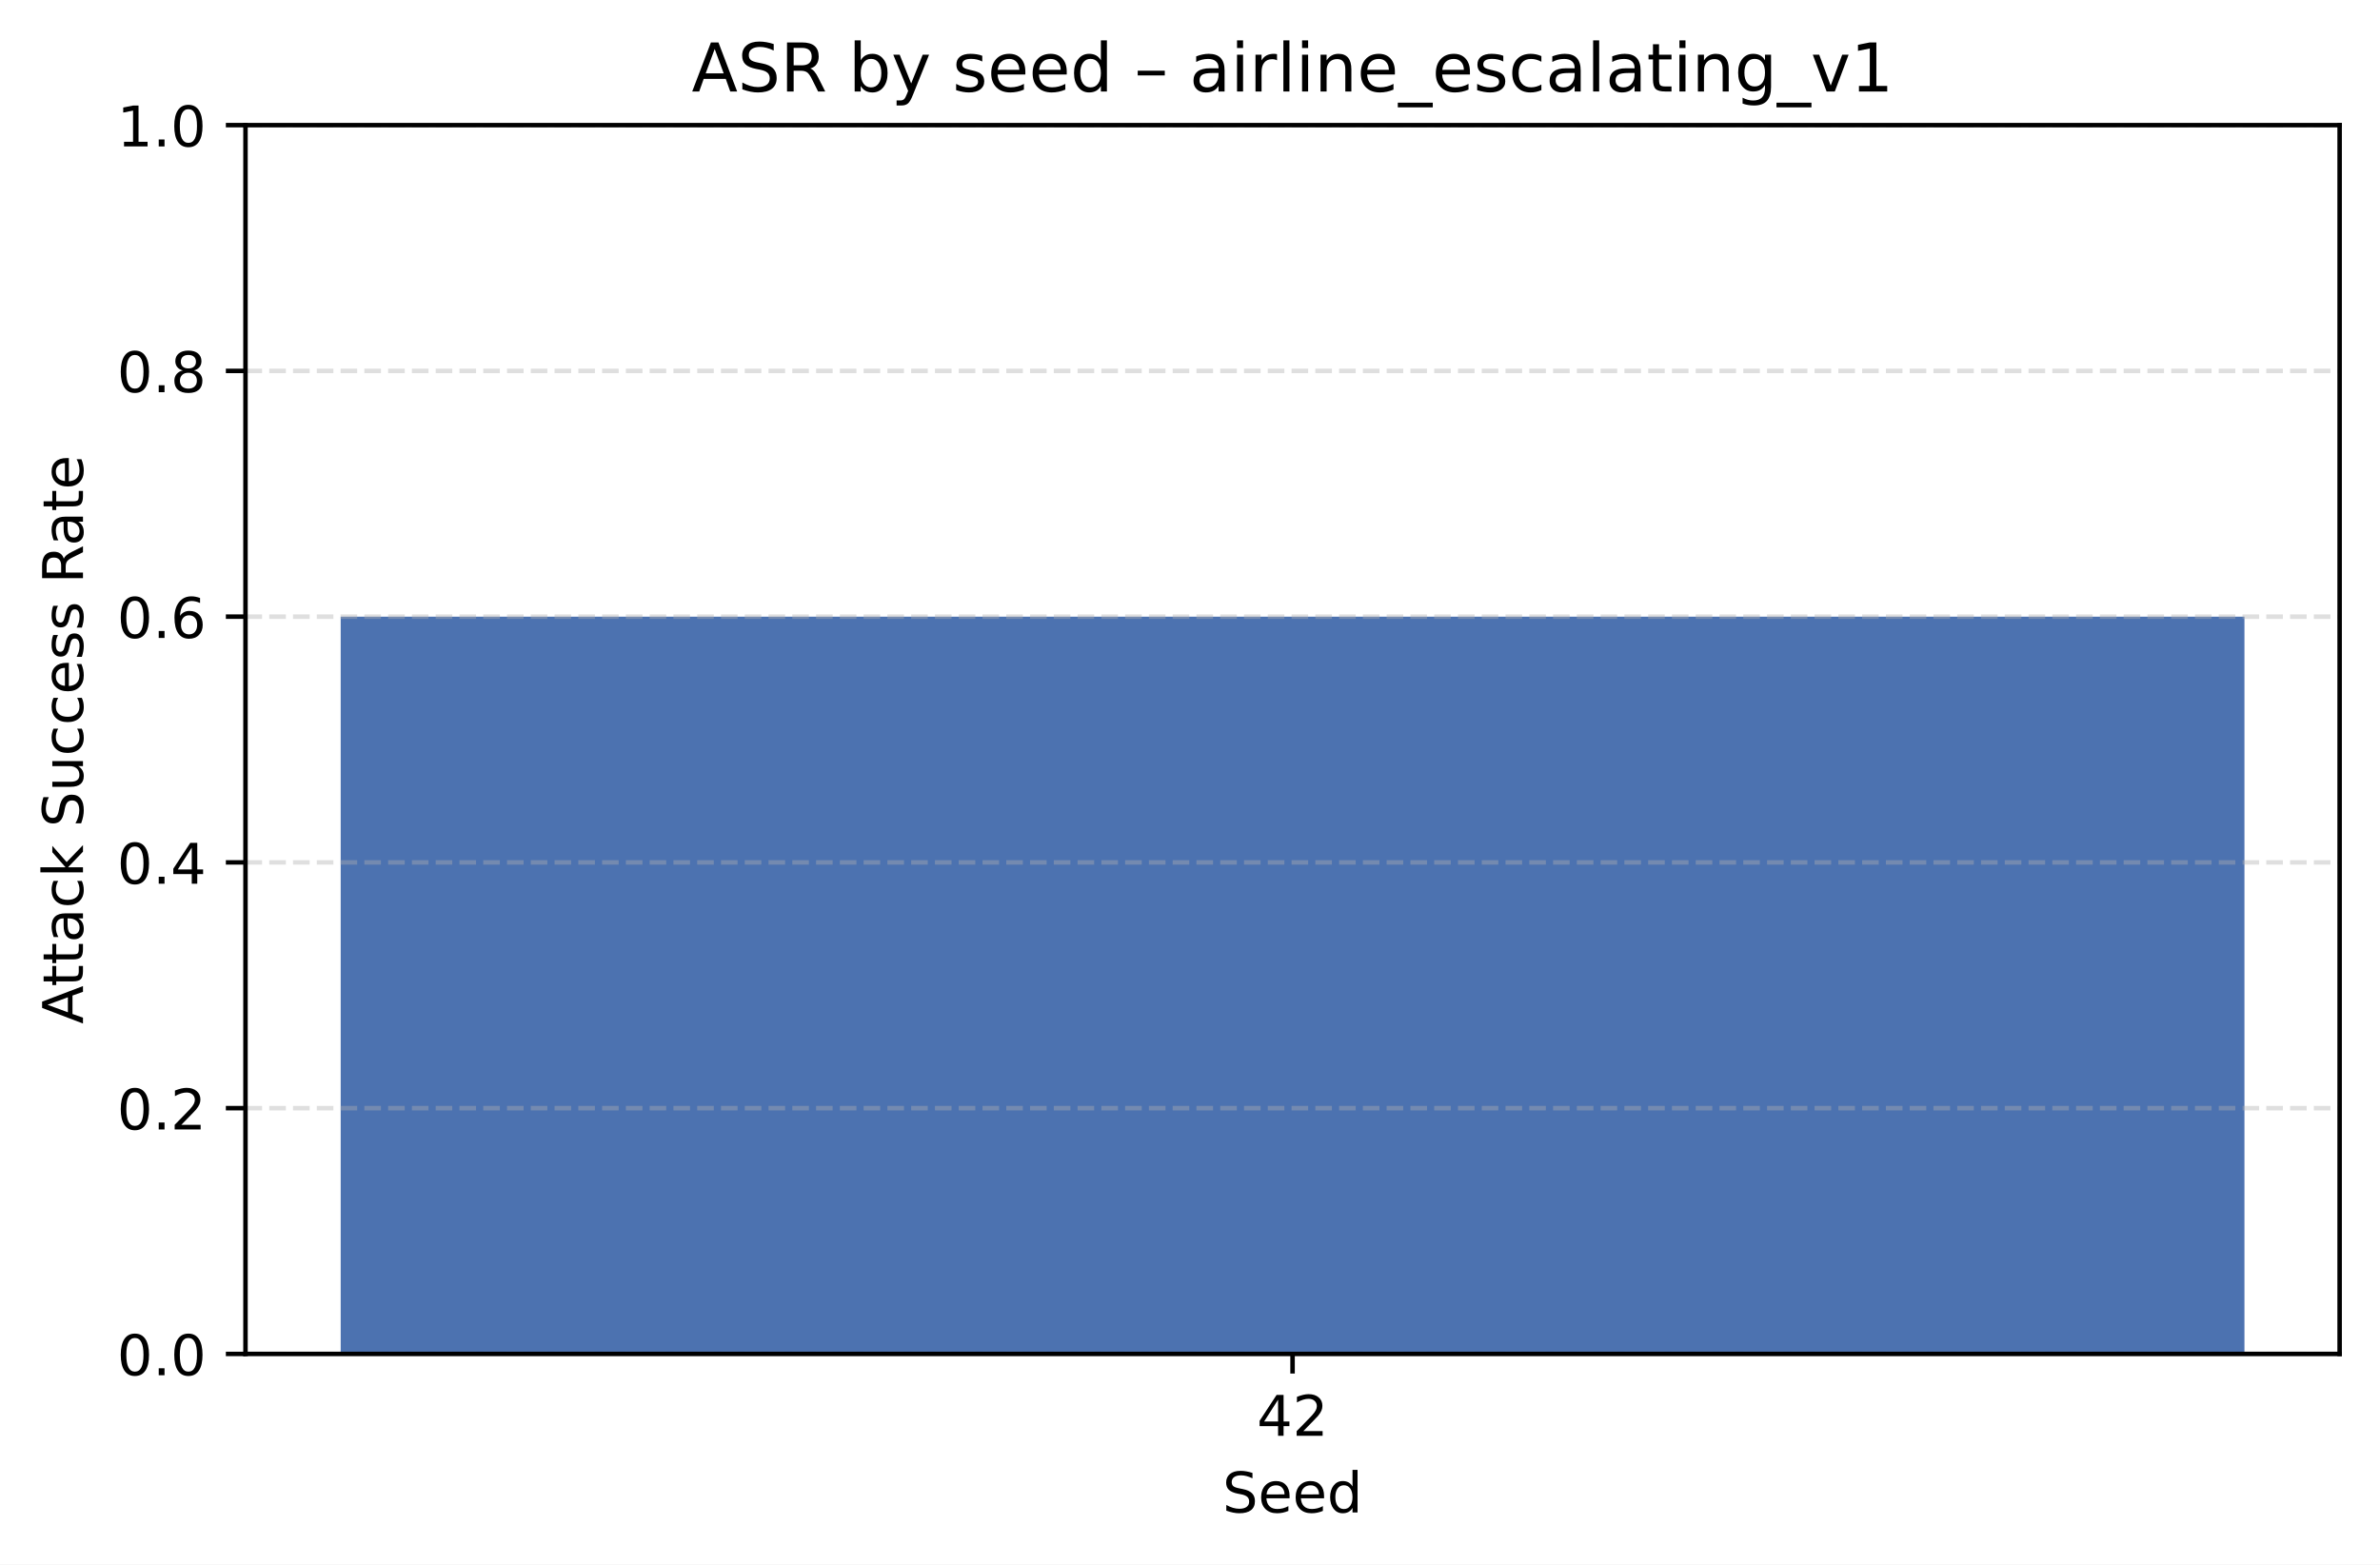
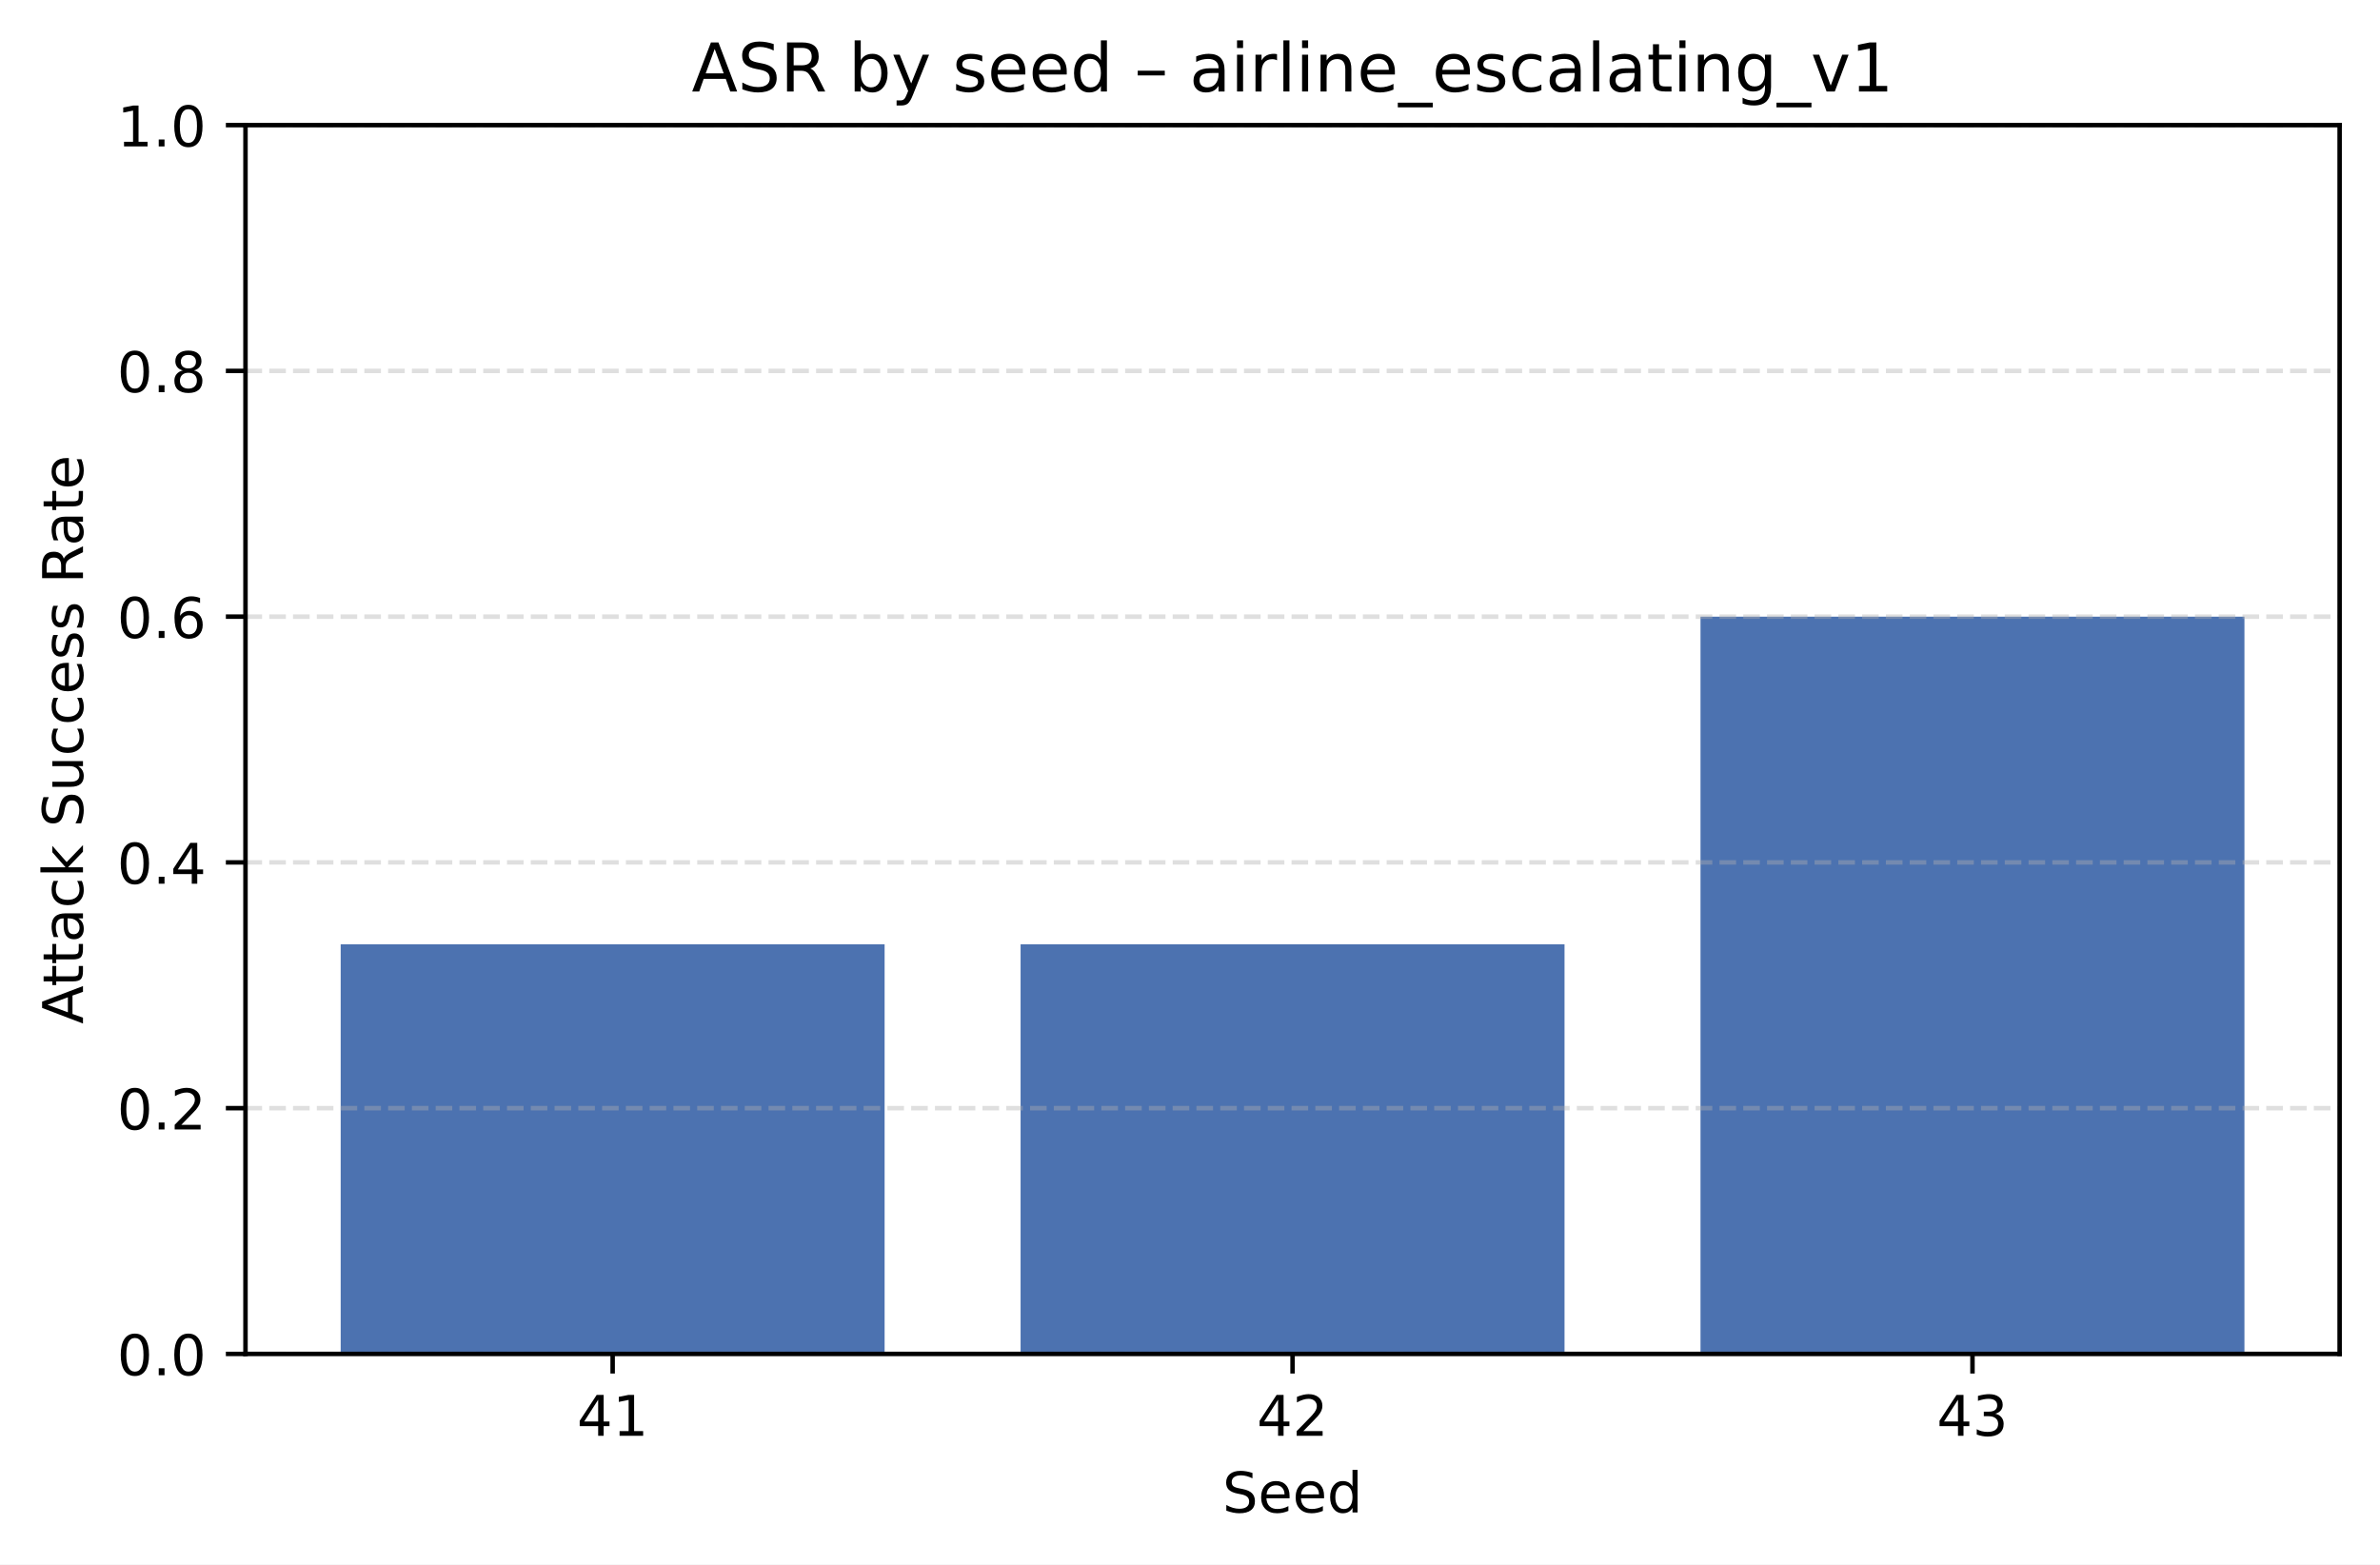
<svg xmlns="http://www.w3.org/2000/svg" xmlns:xlink="http://www.w3.org/1999/xlink" width="424.461pt" height="279.034pt" viewBox="0 0 424.461 279.034" version="1.1">
  <defs>
    <style type="text/css">*{stroke-linejoin: round; stroke-linecap: butt}</style>
  </defs>
  <g id="figure_1">
    <g id="patch_1">
      <path d="M -0 279.034  L 424.461 279.034  L 424.461 0  L -0 0  z " style="fill: #ffffff" />
    </g>
    <g id="axes_1">
      <g id="patch_2">
        <path d="M 43.781 241.478  L 417.261 241.478  L 417.261 22.318  L 43.781 22.318  z " style="fill: #ffffff" />
      </g>
      <g id="patch_3">
-         <path d="M 60.758 241.478  L 400.285 241.478  L 400.285 109.982  L 60.758 109.982  z " clip-path="url(#p59408f9b25)" style="fill: #4c72b0" />
+         <path d="M 60.758 241.478  L 157.765 241.478  L 157.765 168.425  L 60.758 168.425  z " clip-path="url(#p1988745ace)" style="fill: #4c72b0" />
+       </g>
+       <g id="patch_4">
+         <path d="M 182.017 241.478  L 279.025 241.478  L 279.025 168.425  L 182.017 168.425  z " clip-path="url(#p1988745ace)" style="fill: #4c72b0" />
+       </g>
+       <g id="patch_5">
+         <path d="M 303.277 241.478  L 400.285 241.478  L 400.285 109.982  L 303.277 109.982  z " clip-path="url(#p1988745ace)" style="fill: #4c72b0" />
      </g>
      <g id="matplotlib.axis_1">
        <g id="xtick_1">
          <g id="line2d_1">
            <defs>
-               <path id="m869a8e094b" d="M 0 0  L 0 3.5  " style="stroke: #000000; stroke-width: 0.8" />
+               <path id="m90a9d3d0e0" d="M 0 0  L 0 3.5  " style="stroke: #000000; stroke-width: 0.8" />
            </defs>
            <g>
-               <use xlink:href="#m869a8e094b" x="230.521" y="241.478" style="stroke: #000000; stroke-width: 0.8" />
+               <use xlink:href="#m90a9d3d0e0" x="109.262" y="241.478" style="stroke: #000000; stroke-width: 0.8" />
            </g>
          </g>
          <g id="text_1">
+             <g transform="translate(102.899 256.0766) scale(0.1 -0.1)">
+               <defs>
+                 <path id="DejaVuSans-34" d="M 2419 4116  L 825 1625  L 2419 1625  L 2419 4116  z M 2253 4666  L 3047 4666  L 3047 1625  L 3713 1625  L 3713 1100  L 3047 1100  L 3047 0  L 2419 0  L 2419 1100  L 313 1100  L 313 1709  L 2253 4666  z " transform="scale(0.015625)" />
+                 <path id="DejaVuSans-31" d="M 794 531  L 1825 531  L 1825 4091  L 703 3866  L 703 4441  L 1819 4666  L 2450 4666  L 2450 531  L 3481 531  L 3481 0  L 794 0  L 794 531  z " transform="scale(0.015625)" />
+               </defs>
+               <use xlink:href="#DejaVuSans-34" />
+               <use xlink:href="#DejaVuSans-31" transform="translate(63.62305 0)" />
+             </g>
+           </g>
+         </g>
+         <g id="xtick_2">
+           <g id="line2d_2">
+             <g>
+               <use xlink:href="#m90a9d3d0e0" x="230.521" y="241.478" style="stroke: #000000; stroke-width: 0.8" />
+             </g>
+           </g>
+           <g id="text_2">
            <g transform="translate(224.1587 256.0766) scale(0.1 -0.1)">
              <defs>
-                 <path id="DejaVuSans-34" d="M 2419 4116  L 825 1625  L 2419 1625  L 2419 4116  z M 2253 4666  L 3047 4666  L 3047 1625  L 3713 1625  L 3713 1100  L 3047 1100  L 3047 0  L 2419 0  L 2419 1100  L 313 1100  L 313 1709  L 2253 4666  z " transform="scale(0.015625)" />
                <path id="DejaVuSans-32" d="M 1228 531  L 3431 531  L 3431 0  L 469 0  L 469 531  Q 828 903 1448 1529  Q 2069 2156 2228 2338  Q 2531 2678 2651 2914  Q 2772 3150 2772 3378  Q 2772 3750 2511 3984  Q 2250 4219 1831 4219  Q 1534 4219 1204 4116  Q 875 4013 500 3803  L 500 4441  Q 881 4594 1212 4672  Q 1544 4750 1819 4750  Q 2544 4750 2975 4387  Q 3406 4025 3406 3419  Q 3406 3131 3298 2873  Q 3191 2616 2906 2266  Q 2828 2175 2409 1742  Q 1991 1309 1228 531  z " transform="scale(0.015625)" />
              </defs>
              <use xlink:href="#DejaVuSans-34" />
              <use xlink:href="#DejaVuSans-32" transform="translate(63.62305 0)" />
            </g>
          </g>
        </g>
-         <g id="text_2">
+         <g id="xtick_3">
+           <g id="line2d_3">
+             <g>
+               <use xlink:href="#m90a9d3d0e0" x="351.781" y="241.478" style="stroke: #000000; stroke-width: 0.8" />
+             </g>
+           </g>
+           <g id="text_3">
+             <g transform="translate(345.4185 256.0766) scale(0.1 -0.1)">
+               <defs>
+                 <path id="DejaVuSans-33" d="M 2597 2516  Q 3050 2419 3304 2112  Q 3559 1806 3559 1356  Q 3559 666 3084 287  Q 2609 -91 1734 -91  Q 1441 -91 1130 -33  Q 819 25 488 141  L 488 750  Q 750 597 1062 519  Q 1375 441 1716 441  Q 2309 441 2620 675  Q 2931 909 2931 1356  Q 2931 1769 2642 2001  Q 2353 2234 1838 2234  L 1294 2234  L 1294 2753  L 1863 2753  Q 2328 2753 2575 2939  Q 2822 3125 2822 3475  Q 2822 3834 2567 4026  Q 2313 4219 1838 4219  Q 1578 4219 1281 4162  Q 984 4106 628 3988  L 628 4550  Q 988 4650 1302 4700  Q 1616 4750 1894 4750  Q 2613 4750 3031 4423  Q 3450 4097 3450 3541  Q 3450 3153 3228 2886  Q 3006 2619 2597 2516  z " transform="scale(0.015625)" />
+               </defs>
+               <use xlink:href="#DejaVuSans-34" />
+               <use xlink:href="#DejaVuSans-33" transform="translate(63.62305 0)" />
+             </g>
+           </g>
+         </g>
+         <g id="text_4">
          <g transform="translate(218.0197 269.7547) scale(0.1 -0.1)">
            <defs>
              <path id="DejaVuSans-53" d="M 3425 4513  L 3425 3897  Q 3066 4069 2747 4153  Q 2428 4238 2131 4238  Q 1616 4238 1336 4038  Q 1056 3838 1056 3469  Q 1056 3159 1242 3001  Q 1428 2844 1947 2747  L 2328 2669  Q 3034 2534 3370 2195  Q 3706 1856 3706 1288  Q 3706 609 3251 259  Q 2797 -91 1919 -91  Q 1588 -91 1214 -16  Q 841 59 441 206  L 441 856  Q 825 641 1194 531  Q 1563 422 1919 422  Q 2459 422 2753 634  Q 3047 847 3047 1241  Q 3047 1584 2836 1778  Q 2625 1972 2144 2069  L 1759 2144  Q 1053 2284 737 2584  Q 422 2884 422 3419  Q 422 4038 858 4394  Q 1294 4750 2059 4750  Q 2388 4750 2728 4690  Q 3069 4631 3425 4513  z " transform="scale(0.015625)" />
              <path id="DejaVuSans-65" d="M 3597 1894  L 3597 1613  L 953 1613  Q 991 1019 1311 708  Q 1631 397 2203 397  Q 2534 397 2845 478  Q 3156 559 3463 722  L 3463 178  Q 3153 47 2828 -22  Q 2503 -91 2169 -91  Q 1331 -91 842 396  Q 353 884 353 1716  Q 353 2575 817 3079  Q 1281 3584 2069 3584  Q 2775 3584 3186 3129  Q 3597 2675 3597 1894  z M 3022 2063  Q 3016 2534 2758 2815  Q 2500 3097 2075 3097  Q 1594 3097 1305 2825  Q 1016 2553 972 2059  L 3022 2063  z " transform="scale(0.015625)" />
              <path id="DejaVuSans-64" d="M 2906 2969  L 2906 4863  L 3481 4863  L 3481 0  L 2906 0  L 2906 525  Q 2725 213 2448 61  Q 2172 -91 1784 -91  Q 1150 -91 751 415  Q 353 922 353 1747  Q 353 2572 751 3078  Q 1150 3584 1784 3584  Q 2172 3584 2448 3432  Q 2725 3281 2906 2969  z M 947 1747  Q 947 1113 1208 752  Q 1469 391 1925 391  Q 2381 391 2643 752  Q 2906 1113 2906 1747  Q 2906 2381 2643 2742  Q 2381 3103 1925 3103  Q 1469 3103 1208 2742  Q 947 2381 947 1747  z " transform="scale(0.015625)" />
            </defs>
            <use xlink:href="#DejaVuSans-53" />
            <use xlink:href="#DejaVuSans-65" transform="translate(63.47656 0)" />
            <use xlink:href="#DejaVuSans-65" transform="translate(125 0)" />
            <use xlink:href="#DejaVuSans-64" transform="translate(186.5234 0)" />
          </g>
        </g>
      </g>
      <g id="matplotlib.axis_2">
        <g id="ytick_1">
-           <g id="line2d_2">
-             <path d="M 43.781 241.478  L 417.261 241.478  " clip-path="url(#p59408f9b25)" style="fill: none; stroke-dasharray: 2.96,1.28; stroke-dashoffset: 0; stroke: #b0b0b0; stroke-opacity: 0.4; stroke-width: 0.8" />
-           </g>
-           <g id="line2d_3">
+           <g id="line2d_4">
+             <path d="M 43.781 241.478  L 417.261 241.478  " clip-path="url(#p1988745ace)" style="fill: none; stroke-dasharray: 2.96,1.28; stroke-dashoffset: 0; stroke: #b0b0b0; stroke-opacity: 0.4; stroke-width: 0.8" />
+           </g>
+           <g id="line2d_5">
            <defs>
-               <path id="m1e02b277df" d="M 0 0  L -3.5 0  " style="stroke: #000000; stroke-width: 0.8" />
+               <path id="mc92659d7c5" d="M 0 0  L -3.5 0  " style="stroke: #000000; stroke-width: 0.8" />
            </defs>
            <g>
-               <use xlink:href="#m1e02b277df" x="43.781" y="241.478" style="stroke: #000000; stroke-width: 0.8" />
-             </g>
-           </g>
-           <g id="text_3">
+               <use xlink:href="#mc92659d7c5" x="43.781" y="241.478" style="stroke: #000000; stroke-width: 0.8" />
+             </g>
+           </g>
+           <g id="text_5">
            <g transform="translate(20.87813 245.2773) scale(0.1 -0.1)">
              <defs>
                <path id="DejaVuSans-30" d="M 2034 4250  Q 1547 4250 1301 3770  Q 1056 3291 1056 2328  Q 1056 1369 1301 889  Q 1547 409 2034 409  Q 2525 409 2770 889  Q 3016 1369 3016 2328  Q 3016 3291 2770 3770  Q 2525 4250 2034 4250  z M 2034 4750  Q 2819 4750 3233 4129  Q 3647 3509 3647 2328  Q 3647 1150 3233 529  Q 2819 -91 2034 -91  Q 1250 -91 836 529  Q 422 1150 422 2328  Q 422 3509 836 4129  Q 1250 4750 2034 4750  z " transform="scale(0.015625)" />
                <path id="DejaVuSans-2e" d="M 684 794  L 1344 794  L 1344 0  L 684 0  L 684 794  z " transform="scale(0.015625)" />
              </defs>
              <use xlink:href="#DejaVuSans-30" />
              <use xlink:href="#DejaVuSans-2e" transform="translate(63.62305 0)" />
              <use xlink:href="#DejaVuSans-30" transform="translate(95.41016 0)" />
            </g>
          </g>
        </g>
        <g id="ytick_2">
-           <g id="line2d_4">
-             <path d="M 43.781 197.646  L 417.261 197.646  " clip-path="url(#p59408f9b25)" style="fill: none; stroke-dasharray: 2.96,1.28; stroke-dashoffset: 0; stroke: #b0b0b0; stroke-opacity: 0.4; stroke-width: 0.8" />
-           </g>
-           <g id="line2d_5">
-             <g>
-               <use xlink:href="#m1e02b277df" x="43.781" y="197.646" style="stroke: #000000; stroke-width: 0.8" />
-             </g>
-           </g>
-           <g id="text_4">
+           <g id="line2d_6">
+             <path d="M 43.781 197.646  L 417.261 197.646  " clip-path="url(#p1988745ace)" style="fill: none; stroke-dasharray: 2.96,1.28; stroke-dashoffset: 0; stroke: #b0b0b0; stroke-opacity: 0.4; stroke-width: 0.8" />
+           </g>
+           <g id="line2d_7">
+             <g>
+               <use xlink:href="#mc92659d7c5" x="43.781" y="197.646" style="stroke: #000000; stroke-width: 0.8" />
+             </g>
+           </g>
+           <g id="text_6">
            <g transform="translate(20.87813 201.4453) scale(0.1 -0.1)">
              <use xlink:href="#DejaVuSans-30" />
              <use xlink:href="#DejaVuSans-2e" transform="translate(63.62305 0)" />
              <use xlink:href="#DejaVuSans-32" transform="translate(95.41016 0)" />
            </g>
          </g>
        </g>
        <g id="ytick_3">
-           <g id="line2d_6">
-             <path d="M 43.781 153.814  L 417.261 153.814  " clip-path="url(#p59408f9b25)" style="fill: none; stroke-dasharray: 2.96,1.28; stroke-dashoffset: 0; stroke: #b0b0b0; stroke-opacity: 0.4; stroke-width: 0.8" />
-           </g>
-           <g id="line2d_7">
-             <g>
-               <use xlink:href="#m1e02b277df" x="43.781" y="153.814" style="stroke: #000000; stroke-width: 0.8" />
-             </g>
-           </g>
-           <g id="text_5">
+           <g id="line2d_8">
+             <path d="M 43.781 153.814  L 417.261 153.814  " clip-path="url(#p1988745ace)" style="fill: none; stroke-dasharray: 2.96,1.28; stroke-dashoffset: 0; stroke: #b0b0b0; stroke-opacity: 0.4; stroke-width: 0.8" />
+           </g>
+           <g id="line2d_9">
+             <g>
+               <use xlink:href="#mc92659d7c5" x="43.781" y="153.814" style="stroke: #000000; stroke-width: 0.8" />
+             </g>
+           </g>
+           <g id="text_7">
            <g transform="translate(20.87813 157.6133) scale(0.1 -0.1)">
              <use xlink:href="#DejaVuSans-30" />
              <use xlink:href="#DejaVuSans-2e" transform="translate(63.62305 0)" />
              <use xlink:href="#DejaVuSans-34" transform="translate(95.41016 0)" />
            </g>
          </g>
        </g>
        <g id="ytick_4">
-           <g id="line2d_8">
-             <path d="M 43.781 109.982  L 417.261 109.982  " clip-path="url(#p59408f9b25)" style="fill: none; stroke-dasharray: 2.96,1.28; stroke-dashoffset: 0; stroke: #b0b0b0; stroke-opacity: 0.4; stroke-width: 0.8" />
-           </g>
-           <g id="line2d_9">
-             <g>
-               <use xlink:href="#m1e02b277df" x="43.781" y="109.982" style="stroke: #000000; stroke-width: 0.8" />
-             </g>
-           </g>
-           <g id="text_6">
+           <g id="line2d_10">
+             <path d="M 43.781 109.982  L 417.261 109.982  " clip-path="url(#p1988745ace)" style="fill: none; stroke-dasharray: 2.96,1.28; stroke-dashoffset: 0; stroke: #b0b0b0; stroke-opacity: 0.4; stroke-width: 0.8" />
+           </g>
+           <g id="line2d_11">
+             <g>
+               <use xlink:href="#mc92659d7c5" x="43.781" y="109.982" style="stroke: #000000; stroke-width: 0.8" />
+             </g>
+           </g>
+           <g id="text_8">
            <g transform="translate(20.87813 113.7813) scale(0.1 -0.1)">
              <defs>
                <path id="DejaVuSans-36" d="M 2113 2584  Q 1688 2584 1439 2293  Q 1191 2003 1191 1497  Q 1191 994 1439 701  Q 1688 409 2113 409  Q 2538 409 2786 701  Q 3034 994 3034 1497  Q 3034 2003 2786 2293  Q 2538 2584 2113 2584  z M 3366 4563  L 3366 3988  Q 3128 4100 2886 4159  Q 2644 4219 2406 4219  Q 1781 4219 1451 3797  Q 1122 3375 1075 2522  Q 1259 2794 1537 2939  Q 1816 3084 2150 3084  Q 2853 3084 3261 2657  Q 3669 2231 3669 1497  Q 3669 778 3244 343  Q 2819 -91 2113 -91  Q 1303 -91 875 529  Q 447 1150 447 2328  Q 447 3434 972 4092  Q 1497 4750 2381 4750  Q 2619 4750 2861 4703  Q 3103 4656 3366 4563  z " transform="scale(0.015625)" />
              </defs>
              <use xlink:href="#DejaVuSans-30" />
              <use xlink:href="#DejaVuSans-2e" transform="translate(63.62305 0)" />
              <use xlink:href="#DejaVuSans-36" transform="translate(95.41016 0)" />
            </g>
          </g>
        </g>
        <g id="ytick_5">
-           <g id="line2d_10">
-             <path d="M 43.781 66.15  L 417.261 66.15  " clip-path="url(#p59408f9b25)" style="fill: none; stroke-dasharray: 2.96,1.28; stroke-dashoffset: 0; stroke: #b0b0b0; stroke-opacity: 0.4; stroke-width: 0.8" />
-           </g>
-           <g id="line2d_11">
-             <g>
-               <use xlink:href="#m1e02b277df" x="43.781" y="66.15" style="stroke: #000000; stroke-width: 0.8" />
-             </g>
-           </g>
-           <g id="text_7">
+           <g id="line2d_12">
+             <path d="M 43.781 66.15  L 417.261 66.15  " clip-path="url(#p1988745ace)" style="fill: none; stroke-dasharray: 2.96,1.28; stroke-dashoffset: 0; stroke: #b0b0b0; stroke-opacity: 0.4; stroke-width: 0.8" />
+           </g>
+           <g id="line2d_13">
+             <g>
+               <use xlink:href="#mc92659d7c5" x="43.781" y="66.15" style="stroke: #000000; stroke-width: 0.8" />
+             </g>
+           </g>
+           <g id="text_9">
            <g transform="translate(20.87813 69.94934) scale(0.1 -0.1)">
              <defs>
                <path id="DejaVuSans-38" d="M 2034 2216  Q 1584 2216 1326 1975  Q 1069 1734 1069 1313  Q 1069 891 1326 650  Q 1584 409 2034 409  Q 2484 409 2743 651  Q 3003 894 3003 1313  Q 3003 1734 2745 1975  Q 2488 2216 2034 2216  z M 1403 2484  Q 997 2584 770 2862  Q 544 3141 544 3541  Q 544 4100 942 4425  Q 1341 4750 2034 4750  Q 2731 4750 3128 4425  Q 3525 4100 3525 3541  Q 3525 3141 3298 2862  Q 3072 2584 2669 2484  Q 3125 2378 3379 2068  Q 3634 1759 3634 1313  Q 3634 634 3220 271  Q 2806 -91 2034 -91  Q 1263 -91 848 271  Q 434 634 434 1313  Q 434 1759 690 2068  Q 947 2378 1403 2484  z M 1172 3481  Q 1172 3119 1398 2916  Q 1625 2713 2034 2713  Q 2441 2713 2670 2916  Q 2900 3119 2900 3481  Q 2900 3844 2670 4047  Q 2441 4250 2034 4250  Q 1625 4250 1398 4047  Q 1172 3844 1172 3481  z " transform="scale(0.015625)" />
              </defs>
              <use xlink:href="#DejaVuSans-30" />
              <use xlink:href="#DejaVuSans-2e" transform="translate(63.62305 0)" />
              <use xlink:href="#DejaVuSans-38" transform="translate(95.41016 0)" />
            </g>
          </g>
        </g>
        <g id="ytick_6">
-           <g id="line2d_12">
-             <path d="M 43.781 22.318  L 417.261 22.318  " clip-path="url(#p59408f9b25)" style="fill: none; stroke-dasharray: 2.96,1.28; stroke-dashoffset: 0; stroke: #b0b0b0; stroke-opacity: 0.4; stroke-width: 0.8" />
-           </g>
-           <g id="line2d_13">
-             <g>
-               <use xlink:href="#m1e02b277df" x="43.781" y="22.318" style="stroke: #000000; stroke-width: 0.8" />
-             </g>
-           </g>
-           <g id="text_8">
+           <g id="line2d_14">
+             <path d="M 43.781 22.318  L 417.261 22.318  " clip-path="url(#p1988745ace)" style="fill: none; stroke-dasharray: 2.96,1.28; stroke-dashoffset: 0; stroke: #b0b0b0; stroke-opacity: 0.4; stroke-width: 0.8" />
+           </g>
+           <g id="line2d_15">
+             <g>
+               <use xlink:href="#mc92659d7c5" x="43.781" y="22.318" style="stroke: #000000; stroke-width: 0.8" />
+             </g>
+           </g>
+           <g id="text_10">
            <g transform="translate(20.87813 26.11734) scale(0.1 -0.1)">
-               <defs>
-                 <path id="DejaVuSans-31" d="M 794 531  L 1825 531  L 1825 4091  L 703 3866  L 703 4441  L 1819 4666  L 2450 4666  L 2450 531  L 3481 531  L 3481 0  L 794 0  L 794 531  z " transform="scale(0.015625)" />
-               </defs>
              <use xlink:href="#DejaVuSans-31" />
              <use xlink:href="#DejaVuSans-2e" transform="translate(63.62305 0)" />
              <use xlink:href="#DejaVuSans-30" transform="translate(95.41016 0)" />
            </g>
          </g>
        </g>
-         <g id="text_9">
+         <g id="text_11">
          <g transform="translate(14.79844 182.6278) rotate(-90) scale(0.1 -0.1)">
            <defs>
              <path id="DejaVuSans-41" d="M 2188 4044  L 1331 1722  L 3047 1722  L 2188 4044  z M 1831 4666  L 2547 4666  L 4325 0  L 3669 0  L 3244 1197  L 1141 1197  L 716 0  L 50 0  L 1831 4666  z " transform="scale(0.015625)" />
              <path id="DejaVuSans-74" d="M 1172 4494  L 1172 3500  L 2356 3500  L 2356 3053  L 1172 3053  L 1172 1153  Q 1172 725 1289 603  Q 1406 481 1766 481  L 2356 481  L 2356 0  L 1766 0  Q 1100 0 847 248  Q 594 497 594 1153  L 594 3053  L 172 3053  L 172 3500  L 594 3500  L 594 4494  L 1172 4494  z " transform="scale(0.015625)" />
              <path id="DejaVuSans-61" d="M 2194 1759  Q 1497 1759 1228 1600  Q 959 1441 959 1056  Q 959 750 1161 570  Q 1363 391 1709 391  Q 2188 391 2477 730  Q 2766 1069 2766 1631  L 2766 1759  L 2194 1759  z M 3341 1997  L 3341 0  L 2766 0  L 2766 531  Q 2569 213 2275 61  Q 1981 -91 1556 -91  Q 1019 -91 701 211  Q 384 513 384 1019  Q 384 1609 779 1909  Q 1175 2209 1959 2209  L 2766 2209  L 2766 2266  Q 2766 2663 2505 2880  Q 2244 3097 1772 3097  Q 1472 3097 1187 3025  Q 903 2953 641 2809  L 641 3341  Q 956 3463 1253 3523  Q 1550 3584 1831 3584  Q 2591 3584 2966 3190  Q 3341 2797 3341 1997  z " transform="scale(0.015625)" />
              <path id="DejaVuSans-63" d="M 3122 3366  L 3122 2828  Q 2878 2963 2633 3030  Q 2388 3097 2138 3097  Q 1578 3097 1268 2742  Q 959 2388 959 1747  Q 959 1106 1268 751  Q 1578 397 2138 397  Q 2388 397 2633 464  Q 2878 531 3122 666  L 3122 134  Q 2881 22 2623 -34  Q 2366 -91 2075 -91  Q 1284 -91 818 406  Q 353 903 353 1747  Q 353 2603 823 3093  Q 1294 3584 2113 3584  Q 2378 3584 2631 3529  Q 2884 3475 3122 3366  z " transform="scale(0.015625)" />
              <path id="DejaVuSans-6b" d="M 581 4863  L 1159 4863  L 1159 1991  L 2875 3500  L 3609 3500  L 1753 1863  L 3688 0  L 2938 0  L 1159 1709  L 1159 0  L 581 0  L 581 4863  z " transform="scale(0.015625)" />
              <path id="DejaVuSans-20" transform="scale(0.015625)" />
              <path id="DejaVuSans-75" d="M 544 1381  L 544 3500  L 1119 3500  L 1119 1403  Q 1119 906 1312 657  Q 1506 409 1894 409  Q 2359 409 2629 706  Q 2900 1003 2900 1516  L 2900 3500  L 3475 3500  L 3475 0  L 2900 0  L 2900 538  Q 2691 219 2414 64  Q 2138 -91 1772 -91  Q 1169 -91 856 284  Q 544 659 544 1381  z M 1991 3584  L 1991 3584  z " transform="scale(0.015625)" />
              <path id="DejaVuSans-73" d="M 2834 3397  L 2834 2853  Q 2591 2978 2328 3040  Q 2066 3103 1784 3103  Q 1356 3103 1142 2972  Q 928 2841 928 2578  Q 928 2378 1081 2264  Q 1234 2150 1697 2047  L 1894 2003  Q 2506 1872 2764 1633  Q 3022 1394 3022 966  Q 3022 478 2636 193  Q 2250 -91 1575 -91  Q 1294 -91 989 -36  Q 684 19 347 128  L 347 722  Q 666 556 975 473  Q 1284 391 1588 391  Q 1994 391 2212 530  Q 2431 669 2431 922  Q 2431 1156 2273 1281  Q 2116 1406 1581 1522  L 1381 1569  Q 847 1681 609 1914  Q 372 2147 372 2553  Q 372 3047 722 3315  Q 1072 3584 1716 3584  Q 2034 3584 2315 3537  Q 2597 3491 2834 3397  z " transform="scale(0.015625)" />
              <path id="DejaVuSans-52" d="M 2841 2188  Q 3044 2119 3236 1894  Q 3428 1669 3622 1275  L 4263 0  L 3584 0  L 2988 1197  Q 2756 1666 2539 1819  Q 2322 1972 1947 1972  L 1259 1972  L 1259 0  L 628 0  L 628 4666  L 2053 4666  Q 2853 4666 3247 4331  Q 3641 3997 3641 3322  Q 3641 2881 3436 2590  Q 3231 2300 2841 2188  z M 1259 4147  L 1259 2491  L 2053 2491  Q 2509 2491 2742 2702  Q 2975 2913 2975 3322  Q 2975 3731 2742 3939  Q 2509 4147 2053 4147  L 1259 4147  z " transform="scale(0.015625)" />
            </defs>
            <use xlink:href="#DejaVuSans-41" />
            <use xlink:href="#DejaVuSans-74" transform="translate(66.6582 0)" />
            <use xlink:href="#DejaVuSans-74" transform="translate(105.8672 0)" />
            <use xlink:href="#DejaVuSans-61" transform="translate(145.0762 0)" />
            <use xlink:href="#DejaVuSans-63" transform="translate(206.3555 0)" />
            <use xlink:href="#DejaVuSans-6b" transform="translate(261.3359 0)" />
            <use xlink:href="#DejaVuSans-20" transform="translate(319.2461 0)" />
            <use xlink:href="#DejaVuSans-53" transform="translate(351.0332 0)" />
            <use xlink:href="#DejaVuSans-75" transform="translate(414.5098 0)" />
            <use xlink:href="#DejaVuSans-63" transform="translate(477.8887 0)" />
            <use xlink:href="#DejaVuSans-63" transform="translate(532.8691 0)" />
            <use xlink:href="#DejaVuSans-65" transform="translate(587.8496 0)" />
            <use xlink:href="#DejaVuSans-73" transform="translate(649.373 0)" />
            <use xlink:href="#DejaVuSans-73" transform="translate(701.4727 0)" />
            <use xlink:href="#DejaVuSans-20" transform="translate(753.5723 0)" />
            <use xlink:href="#DejaVuSans-52" transform="translate(785.3594 0)" />
            <use xlink:href="#DejaVuSans-61" transform="translate(852.5918 0)" />
            <use xlink:href="#DejaVuSans-74" transform="translate(913.8711 0)" />
            <use xlink:href="#DejaVuSans-65" transform="translate(953.0801 0)" />
          </g>
        </g>
      </g>
-       <g id="patch_4">
+       <g id="patch_6">
        <path d="M 43.781 241.478  L 43.781 22.318  " style="fill: none; stroke: #000000; stroke-width: 0.8; stroke-linejoin: miter; stroke-linecap: square" />
      </g>
-       <g id="patch_5">
+       <g id="patch_7">
        <path d="M 417.261 241.478  L 417.261 22.318  " style="fill: none; stroke: #000000; stroke-width: 0.8; stroke-linejoin: miter; stroke-linecap: square" />
      </g>
-       <g id="patch_6">
+       <g id="patch_8">
        <path d="M 43.781 241.478  L 417.261 241.478  " style="fill: none; stroke: #000000; stroke-width: 0.8; stroke-linejoin: miter; stroke-linecap: square" />
      </g>
-       <g id="patch_7">
+       <g id="patch_9">
        <path d="M 43.781 22.318  L 417.261 22.318  " style="fill: none; stroke: #000000; stroke-width: 0.8; stroke-linejoin: miter; stroke-linecap: square" />
      </g>
-       <g id="text_10">
+       <g id="text_12">
        <g transform="translate(123.3575 16.31812) scale(0.12 -0.12)">
          <defs>
            <path id="DejaVuSans-62" d="M 3116 1747  Q 3116 2381 2855 2742  Q 2594 3103 2138 3103  Q 1681 3103 1420 2742  Q 1159 2381 1159 1747  Q 1159 1113 1420 752  Q 1681 391 2138 391  Q 2594 391 2855 752  Q 3116 1113 3116 1747  z M 1159 2969  Q 1341 3281 1617 3432  Q 1894 3584 2278 3584  Q 2916 3584 3314 3078  Q 3713 2572 3713 1747  Q 3713 922 3314 415  Q 2916 -91 2278 -91  Q 1894 -91 1617 61  Q 1341 213 1159 525  L 1159 0  L 581 0  L 581 4863  L 1159 4863  L 1159 2969  z " transform="scale(0.015625)" />
            <path id="DejaVuSans-79" d="M 2059 -325  Q 1816 -950 1584 -1140  Q 1353 -1331 966 -1331  L 506 -1331  L 506 -850  L 844 -850  Q 1081 -850 1212 -737  Q 1344 -625 1503 -206  L 1606 56  L 191 3500  L 800 3500  L 1894 763  L 2988 3500  L 3597 3500  L 2059 -325  z " transform="scale(0.015625)" />
            <path id="DejaVuSans-2013" d="M 313 1978  L 2888 1978  L 2888 1528  L 313 1528  L 313 1978  z " transform="scale(0.015625)" />
            <path id="DejaVuSans-69" d="M 603 3500  L 1178 3500  L 1178 0  L 603 0  L 603 3500  z M 603 4863  L 1178 4863  L 1178 4134  L 603 4134  L 603 4863  z " transform="scale(0.015625)" />
            <path id="DejaVuSans-72" d="M 2631 2963  Q 2534 3019 2420 3045  Q 2306 3072 2169 3072  Q 1681 3072 1420 2755  Q 1159 2438 1159 1844  L 1159 0  L 581 0  L 581 3500  L 1159 3500  L 1159 2956  Q 1341 3275 1631 3429  Q 1922 3584 2338 3584  Q 2397 3584 2469 3576  Q 2541 3569 2628 3553  L 2631 2963  z " transform="scale(0.015625)" />
            <path id="DejaVuSans-6c" d="M 603 4863  L 1178 4863  L 1178 0  L 603 0  L 603 4863  z " transform="scale(0.015625)" />
            <path id="DejaVuSans-6e" d="M 3513 2113  L 3513 0  L 2938 0  L 2938 2094  Q 2938 2591 2744 2837  Q 2550 3084 2163 3084  Q 1697 3084 1428 2787  Q 1159 2491 1159 1978  L 1159 0  L 581 0  L 581 3500  L 1159 3500  L 1159 2956  Q 1366 3272 1645 3428  Q 1925 3584 2291 3584  Q 2894 3584 3203 3211  Q 3513 2838 3513 2113  z " transform="scale(0.015625)" />
            <path id="DejaVuSans-5f" d="M 3263 -1063  L 3263 -1509  L -63 -1509  L -63 -1063  L 3263 -1063  z " transform="scale(0.015625)" />
            <path id="DejaVuSans-67" d="M 2906 1791  Q 2906 2416 2648 2759  Q 2391 3103 1925 3103  Q 1463 3103 1205 2759  Q 947 2416 947 1791  Q 947 1169 1205 825  Q 1463 481 1925 481  Q 2391 481 2648 825  Q 2906 1169 2906 1791  z M 3481 434  Q 3481 -459 3084 -895  Q 2688 -1331 1869 -1331  Q 1566 -1331 1297 -1286  Q 1028 -1241 775 -1147  L 775 -588  Q 1028 -725 1275 -790  Q 1522 -856 1778 -856  Q 2344 -856 2625 -561  Q 2906 -266 2906 331  L 2906 616  Q 2728 306 2450 153  Q 2172 0 1784 0  Q 1141 0 747 490  Q 353 981 353 1791  Q 353 2603 747 3093  Q 1141 3584 1784 3584  Q 2172 3584 2450 3431  Q 2728 3278 2906 2969  L 2906 3500  L 3481 3500  L 3481 434  z " transform="scale(0.015625)" />
            <path id="DejaVuSans-76" d="M 191 3500  L 800 3500  L 1894 563  L 2988 3500  L 3597 3500  L 2284 0  L 1503 0  L 191 3500  z " transform="scale(0.015625)" />
          </defs>
          <use xlink:href="#DejaVuSans-41" />
          <use xlink:href="#DejaVuSans-53" transform="translate(68.4082 0)" />
          <use xlink:href="#DejaVuSans-52" transform="translate(131.8848 0)" />
          <use xlink:href="#DejaVuSans-20" transform="translate(201.3672 0)" />
          <use xlink:href="#DejaVuSans-62" transform="translate(233.1543 0)" />
          <use xlink:href="#DejaVuSans-79" transform="translate(296.6309 0)" />
          <use xlink:href="#DejaVuSans-20" transform="translate(355.8105 0)" />
          <use xlink:href="#DejaVuSans-73" transform="translate(387.5977 0)" />
          <use xlink:href="#DejaVuSans-65" transform="translate(439.6973 0)" />
          <use xlink:href="#DejaVuSans-65" transform="translate(501.2207 0)" />
          <use xlink:href="#DejaVuSans-64" transform="translate(562.7441 0)" />
          <use xlink:href="#DejaVuSans-20" transform="translate(626.2207 0)" />
          <use xlink:href="#DejaVuSans-2013" transform="translate(658.0078 0)" />
          <use xlink:href="#DejaVuSans-20" transform="translate(708.0078 0)" />
          <use xlink:href="#DejaVuSans-61" transform="translate(739.7949 0)" />
          <use xlink:href="#DejaVuSans-69" transform="translate(801.0742 0)" />
          <use xlink:href="#DejaVuSans-72" transform="translate(828.8574 0)" />
          <use xlink:href="#DejaVuSans-6c" transform="translate(869.9707 0)" />
          <use xlink:href="#DejaVuSans-69" transform="translate(897.7539 0)" />
          <use xlink:href="#DejaVuSans-6e" transform="translate(925.5371 0)" />
          <use xlink:href="#DejaVuSans-65" transform="translate(988.916 0)" />
          <use xlink:href="#DejaVuSans-5f" transform="translate(1050.439 0)" />
          <use xlink:href="#DejaVuSans-65" transform="translate(1100.439 0)" />
          <use xlink:href="#DejaVuSans-73" transform="translate(1161.963 0)" />
          <use xlink:href="#DejaVuSans-63" transform="translate(1214.062 0)" />
          <use xlink:href="#DejaVuSans-61" transform="translate(1269.043 0)" />
          <use xlink:href="#DejaVuSans-6c" transform="translate(1330.322 0)" />
          <use xlink:href="#DejaVuSans-61" transform="translate(1358.105 0)" />
          <use xlink:href="#DejaVuSans-74" transform="translate(1419.385 0)" />
          <use xlink:href="#DejaVuSans-69" transform="translate(1458.594 0)" />
          <use xlink:href="#DejaVuSans-6e" transform="translate(1486.377 0)" />
          <use xlink:href="#DejaVuSans-67" transform="translate(1549.756 0)" />
          <use xlink:href="#DejaVuSans-5f" transform="translate(1613.232 0)" />
          <use xlink:href="#DejaVuSans-76" transform="translate(1663.232 0)" />
          <use xlink:href="#DejaVuSans-31" transform="translate(1722.412 0)" />
        </g>
      </g>
    </g>
  </g>
  <defs>
-     <clipPath id="p59408f9b25">
+     <clipPath id="p1988745ace">
      <rect x="43.781" y="22.318" width="373.48" height="219.16" />
    </clipPath>
  </defs>
</svg>
